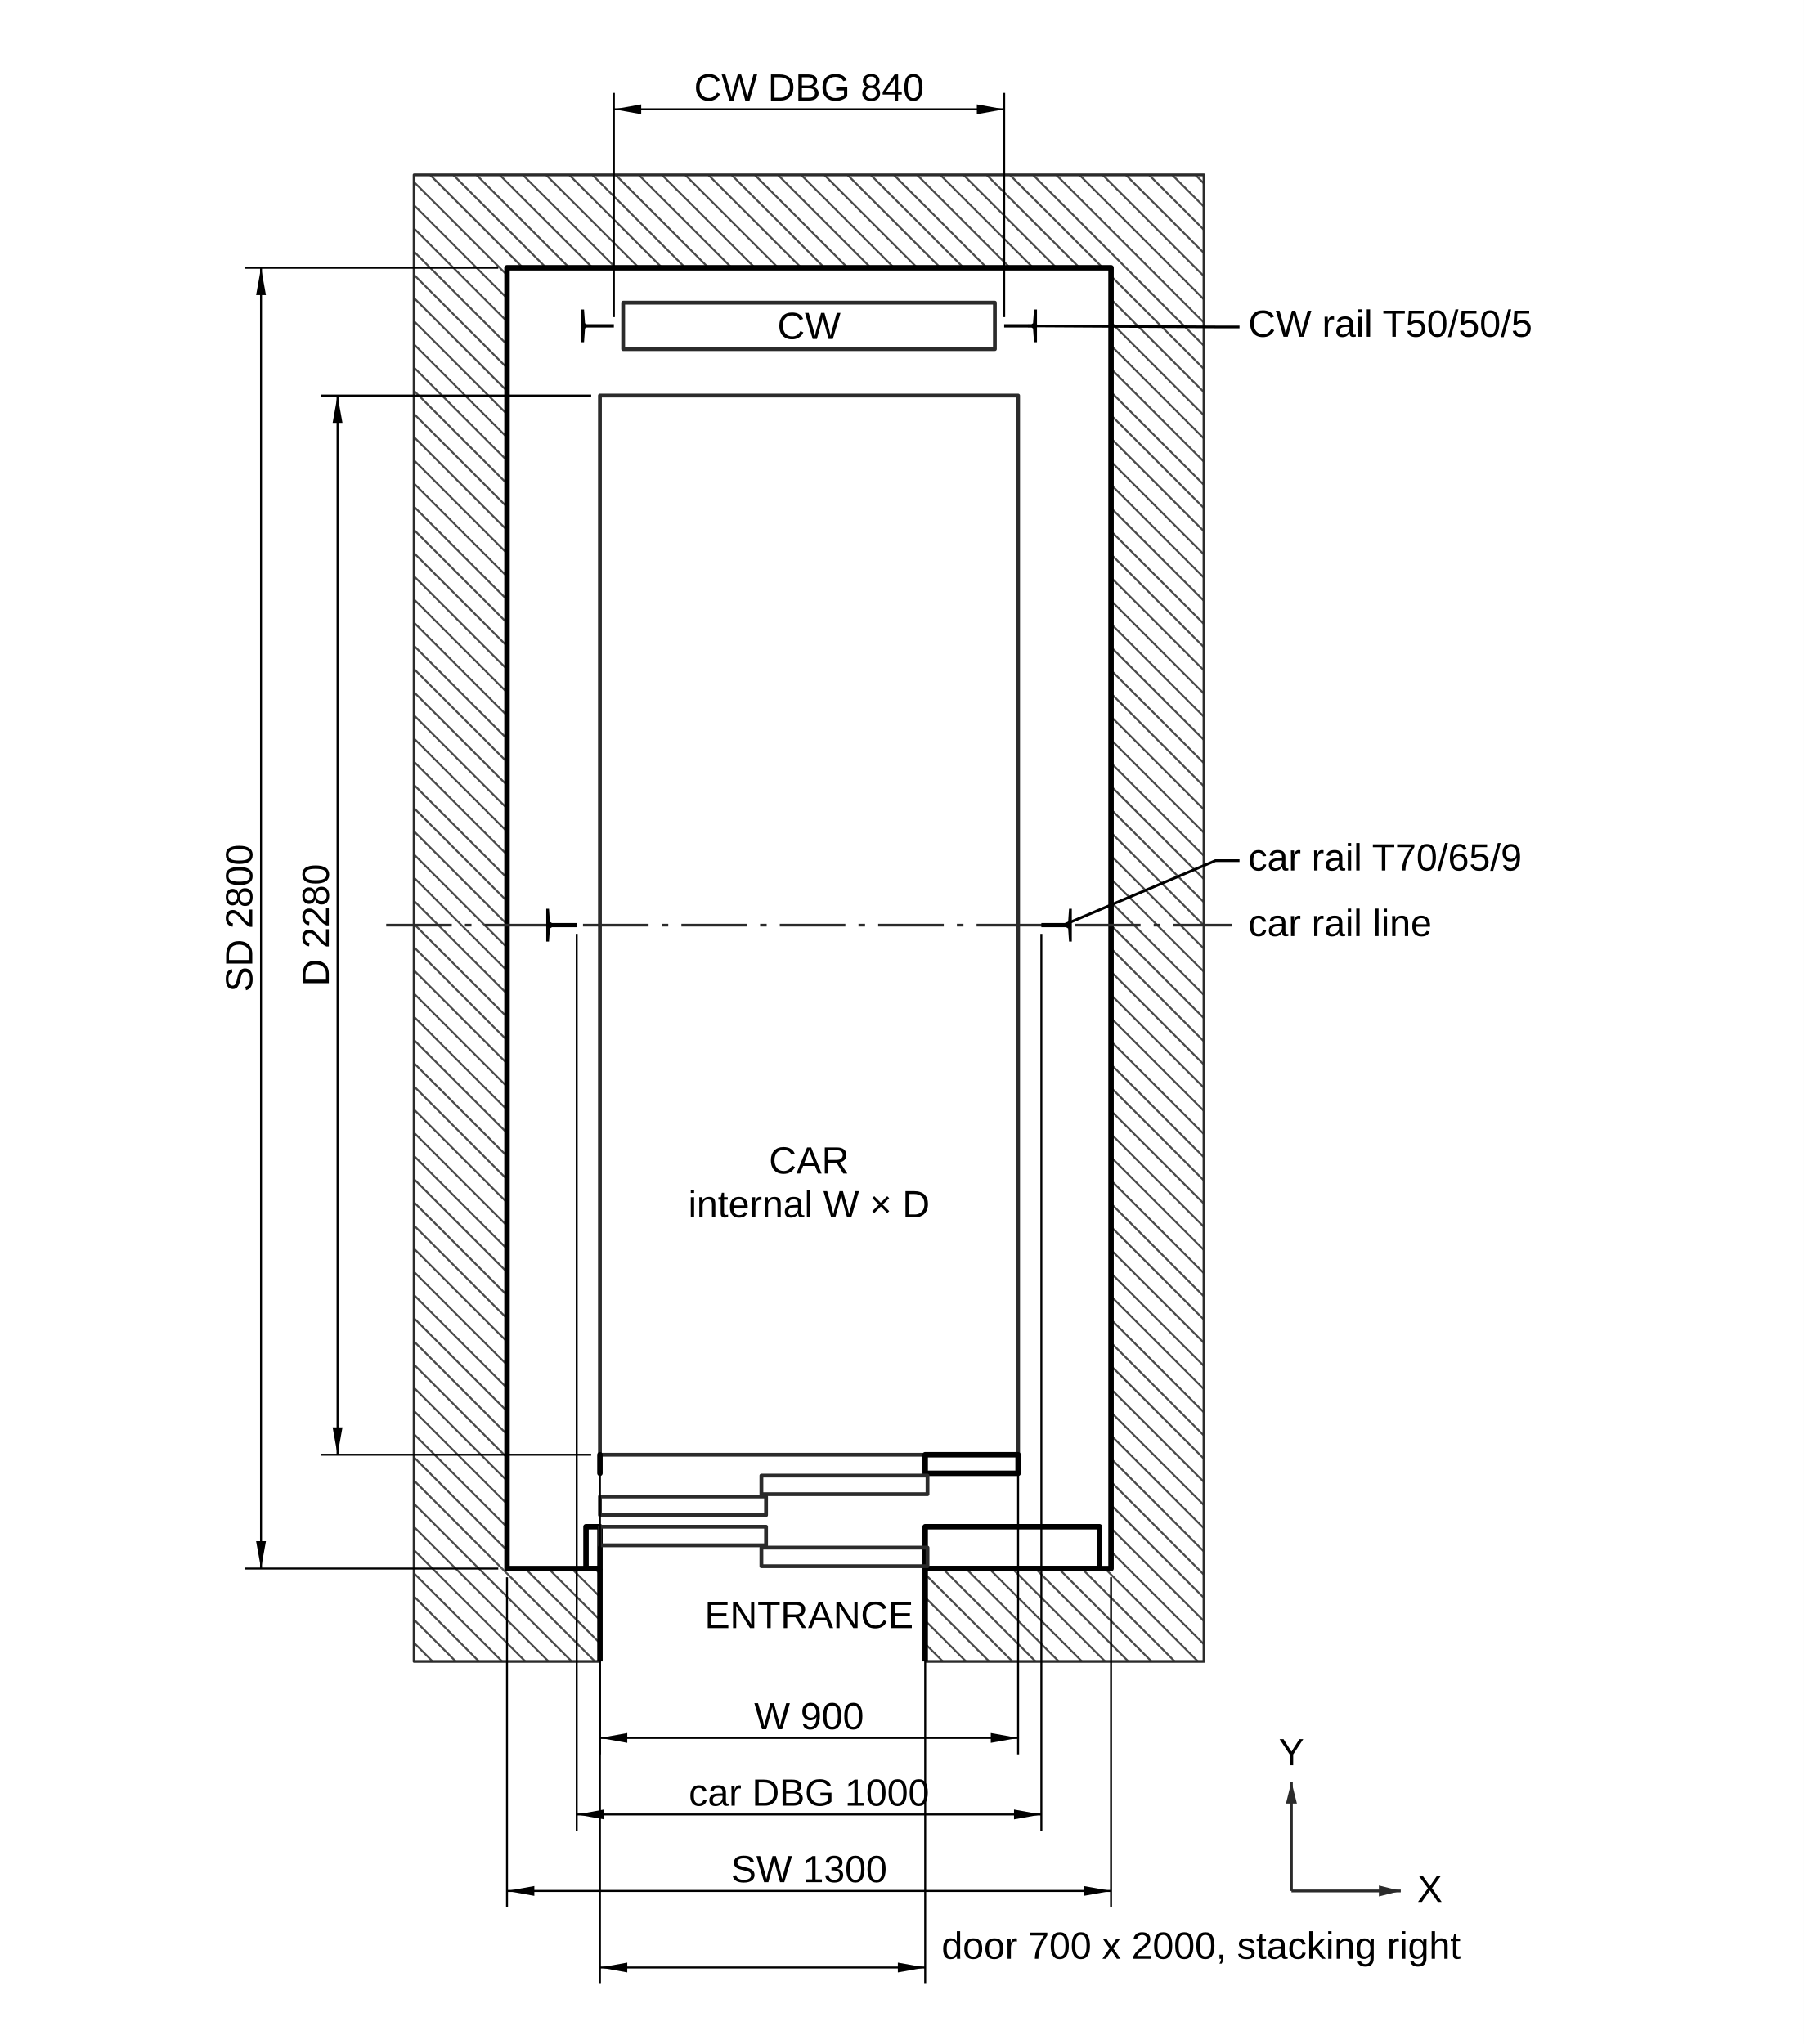
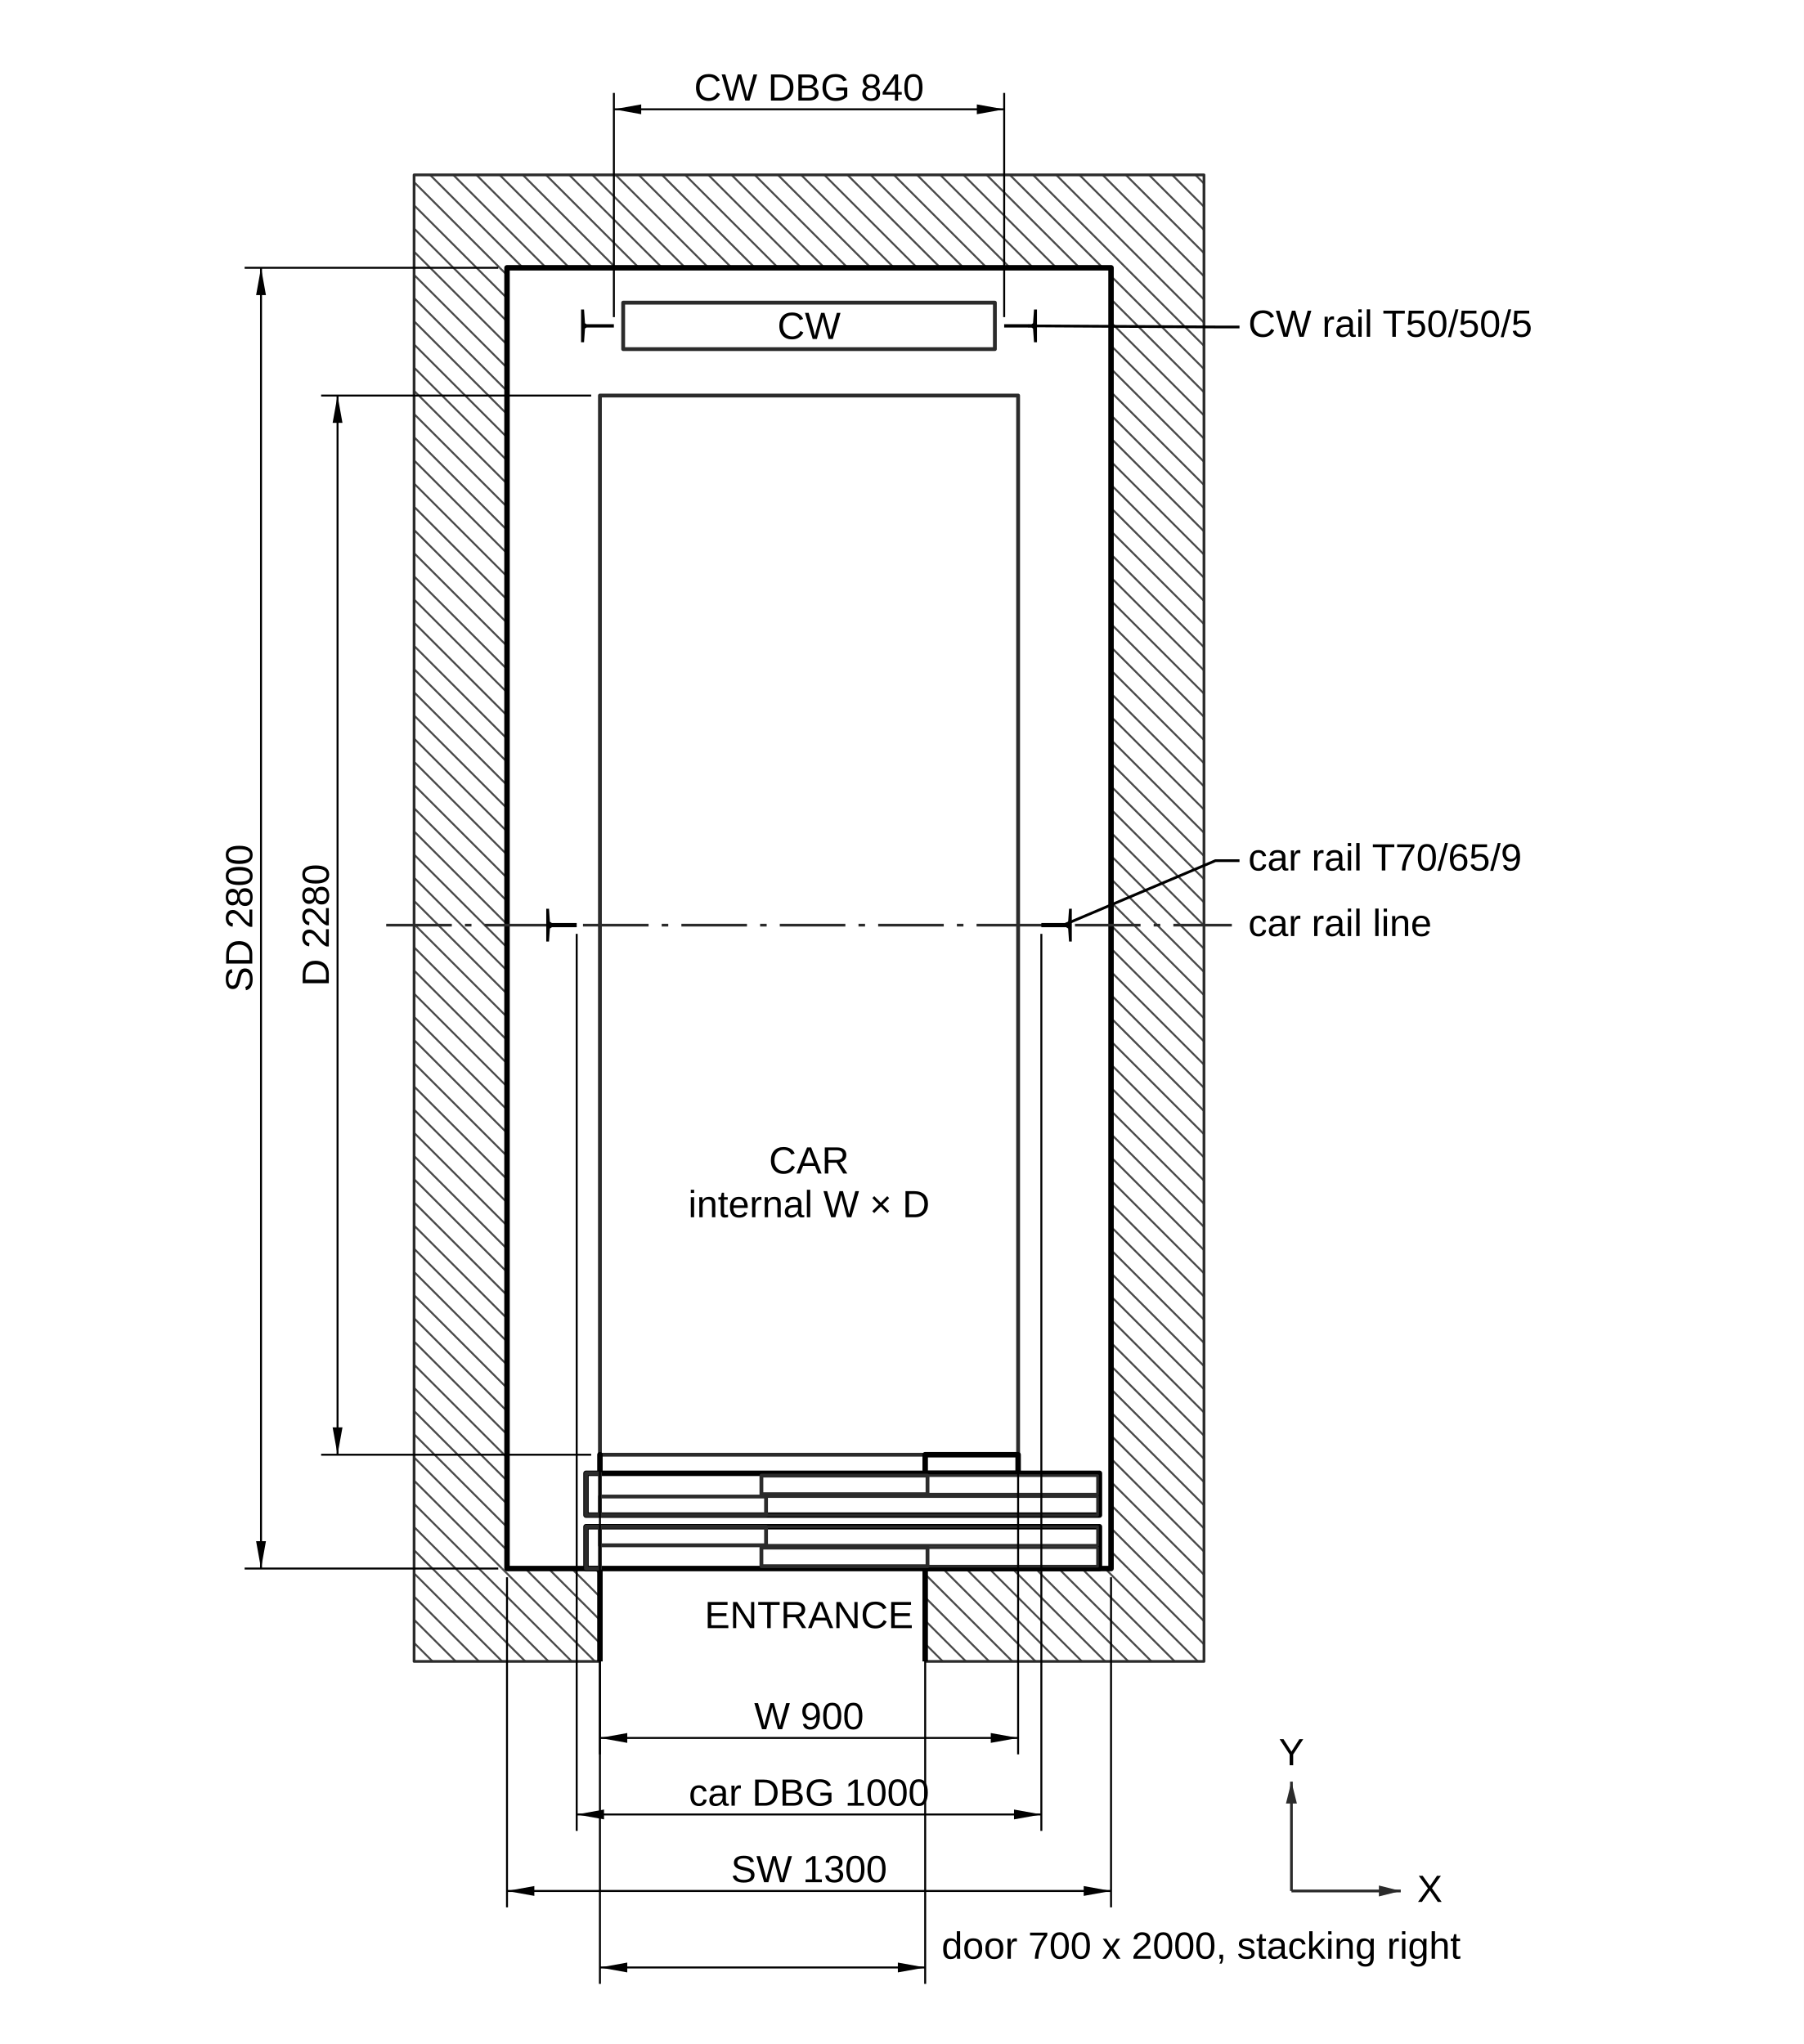
<svg xmlns="http://www.w3.org/2000/svg" version="1.1" width="165mm" height="187mm" viewBox="0 0 1650 1870" data-figure="F1" data-view="0.043,-200,3000,37.875,16">
  <rect x="0" y="0" width="1650" height="1870" fill="#FFFFFF" />
  <polyline points="1093.38,160 1101.25,167.87" fill="none" stroke="#4A4A4A" stroke-width="1.8" stroke-linejoin="round" stroke-linecap="butt" />
  <polyline points="1072.17,160 1101.25,189.08" fill="none" stroke="#4A4A4A" stroke-width="1.8" stroke-linejoin="round" stroke-linecap="butt" />
  <polyline points="1050.95,160 1101.25,210.3" fill="none" stroke="#4A4A4A" stroke-width="1.8" stroke-linejoin="round" stroke-linecap="butt" />
  <polyline points="1029.74,160 1101.25,231.51" fill="none" stroke="#4A4A4A" stroke-width="1.8" stroke-linejoin="round" stroke-linecap="butt" />
  <polyline points="1008.53,160 1093.53,245" fill="none" stroke="#4A4A4A" stroke-width="1.8" stroke-linejoin="round" stroke-linecap="butt" />
  <polyline points="987.31,160 1072.31,245" fill="none" stroke="#4A4A4A" stroke-width="1.8" stroke-linejoin="round" stroke-linecap="butt" />
  <polyline points="966.1,160 1051.1,245" fill="none" stroke="#4A4A4A" stroke-width="1.8" stroke-linejoin="round" stroke-linecap="butt" />
  <polyline points="944.89,160 1029.89,245" fill="none" stroke="#4A4A4A" stroke-width="1.8" stroke-linejoin="round" stroke-linecap="butt" />
  <polyline points="923.68,160 1008.68,245" fill="none" stroke="#4A4A4A" stroke-width="1.8" stroke-linejoin="round" stroke-linecap="butt" />
  <polyline points="902.46,160 987.46,245" fill="none" stroke="#4A4A4A" stroke-width="1.8" stroke-linejoin="round" stroke-linecap="butt" />
  <polyline points="881.25,160 966.25,245" fill="none" stroke="#4A4A4A" stroke-width="1.8" stroke-linejoin="round" stroke-linecap="butt" />
  <polyline points="860.04,160 945.04,245" fill="none" stroke="#4A4A4A" stroke-width="1.8" stroke-linejoin="round" stroke-linecap="butt" />
  <polyline points="838.82,160 923.82,245" fill="none" stroke="#4A4A4A" stroke-width="1.8" stroke-linejoin="round" stroke-linecap="butt" />
  <polyline points="817.61,160 902.61,245" fill="none" stroke="#4A4A4A" stroke-width="1.8" stroke-linejoin="round" stroke-linecap="butt" />
  <polyline points="796.4,160 881.4,245" fill="none" stroke="#4A4A4A" stroke-width="1.8" stroke-linejoin="round" stroke-linecap="butt" />
  <polyline points="775.18,160 860.18,245" fill="none" stroke="#4A4A4A" stroke-width="1.8" stroke-linejoin="round" stroke-linecap="butt" />
  <polyline points="753.97,160 838.97,245" fill="none" stroke="#4A4A4A" stroke-width="1.8" stroke-linejoin="round" stroke-linecap="butt" />
  <polyline points="732.76,160 817.76,245" fill="none" stroke="#4A4A4A" stroke-width="1.8" stroke-linejoin="round" stroke-linecap="butt" />
  <polyline points="711.54,160 796.54,245" fill="none" stroke="#4A4A4A" stroke-width="1.8" stroke-linejoin="round" stroke-linecap="butt" />
  <polyline points="690.33,160 775.33,245" fill="none" stroke="#4A4A4A" stroke-width="1.8" stroke-linejoin="round" stroke-linecap="butt" />
  <polyline points="669.12,160 754.12,245" fill="none" stroke="#4A4A4A" stroke-width="1.8" stroke-linejoin="round" stroke-linecap="butt" />
  <polyline points="647.9,160 732.9,245" fill="none" stroke="#4A4A4A" stroke-width="1.8" stroke-linejoin="round" stroke-linecap="butt" />
  <polyline points="626.69,160 711.69,245" fill="none" stroke="#4A4A4A" stroke-width="1.8" stroke-linejoin="round" stroke-linecap="butt" />
  <polyline points="605.48,160 690.48,245" fill="none" stroke="#4A4A4A" stroke-width="1.8" stroke-linejoin="round" stroke-linecap="butt" />
  <polyline points="584.26,160 669.26,245" fill="none" stroke="#4A4A4A" stroke-width="1.8" stroke-linejoin="round" stroke-linecap="butt" />
  <polyline points="563.05,160 648.05,245" fill="none" stroke="#4A4A4A" stroke-width="1.8" stroke-linejoin="round" stroke-linecap="butt" />
  <polyline points="541.84,160 626.84,245" fill="none" stroke="#4A4A4A" stroke-width="1.8" stroke-linejoin="round" stroke-linecap="butt" />
  <polyline points="520.62,160 605.62,245" fill="none" stroke="#4A4A4A" stroke-width="1.8" stroke-linejoin="round" stroke-linecap="butt" />
  <polyline points="499.41,160 584.41,245" fill="none" stroke="#4A4A4A" stroke-width="1.8" stroke-linejoin="round" stroke-linecap="butt" />
  <polyline points="478.2,160 563.2,245" fill="none" stroke="#4A4A4A" stroke-width="1.8" stroke-linejoin="round" stroke-linecap="butt" />
  <polyline points="456.98,160 541.98,245" fill="none" stroke="#4A4A4A" stroke-width="1.8" stroke-linejoin="round" stroke-linecap="butt" />
  <polyline points="435.77,160 520.77,245" fill="none" stroke="#4A4A4A" stroke-width="1.8" stroke-linejoin="round" stroke-linecap="butt" />
  <polyline points="414.56,160 499.56,245" fill="none" stroke="#4A4A4A" stroke-width="1.8" stroke-linejoin="round" stroke-linecap="butt" />
  <polyline points="393.35,160 478.35,245" fill="none" stroke="#4A4A4A" stroke-width="1.8" stroke-linejoin="round" stroke-linecap="butt" />
  <polyline points="378.75,166.62 457.13,245" fill="none" stroke="#4A4A4A" stroke-width="1.8" stroke-linejoin="round" stroke-linecap="butt" />
  <polyline points="378.75,187.83 435.92,245" fill="none" stroke="#4A4A4A" stroke-width="1.8" stroke-linejoin="round" stroke-linecap="butt" />
  <polyline points="378.75,209.04 414.71,245" fill="none" stroke="#4A4A4A" stroke-width="1.8" stroke-linejoin="round" stroke-linecap="butt" />
  <polyline points="378.75,230.26 393.49,245" fill="none" stroke="#4A4A4A" stroke-width="1.8" stroke-linejoin="round" stroke-linecap="butt" />
  <polyline points="457.13,245 463.75,251.62" fill="none" stroke="#4A4A4A" stroke-width="1.8" stroke-linejoin="round" stroke-linecap="butt" />
  <polyline points="435.92,245 463.75,272.83" fill="none" stroke="#4A4A4A" stroke-width="1.8" stroke-linejoin="round" stroke-linecap="butt" />
  <polyline points="414.71,245 463.75,294.04" fill="none" stroke="#4A4A4A" stroke-width="1.8" stroke-linejoin="round" stroke-linecap="butt" />
  <polyline points="393.49,245 463.75,315.26" fill="none" stroke="#4A4A4A" stroke-width="1.8" stroke-linejoin="round" stroke-linecap="butt" />
  <polyline points="378.75,251.47 463.75,336.47" fill="none" stroke="#4A4A4A" stroke-width="1.8" stroke-linejoin="round" stroke-linecap="butt" />
  <polyline points="378.75,272.68 463.75,357.68" fill="none" stroke="#4A4A4A" stroke-width="1.8" stroke-linejoin="round" stroke-linecap="butt" />
  <polyline points="378.75,293.9 463.75,378.9" fill="none" stroke="#4A4A4A" stroke-width="1.8" stroke-linejoin="round" stroke-linecap="butt" />
  <polyline points="378.75,315.11 463.75,400.11" fill="none" stroke="#4A4A4A" stroke-width="1.8" stroke-linejoin="round" stroke-linecap="butt" />
  <polyline points="378.75,336.32 463.75,421.32" fill="none" stroke="#4A4A4A" stroke-width="1.8" stroke-linejoin="round" stroke-linecap="butt" />
  <polyline points="378.75,357.54 463.75,442.54" fill="none" stroke="#4A4A4A" stroke-width="1.8" stroke-linejoin="round" stroke-linecap="butt" />
  <polyline points="378.75,378.75 463.75,463.75" fill="none" stroke="#4A4A4A" stroke-width="1.8" stroke-linejoin="round" stroke-linecap="butt" />
  <polyline points="378.75,399.96 463.75,484.96" fill="none" stroke="#4A4A4A" stroke-width="1.8" stroke-linejoin="round" stroke-linecap="butt" />
  <polyline points="378.75,421.18 463.75,506.18" fill="none" stroke="#4A4A4A" stroke-width="1.8" stroke-linejoin="round" stroke-linecap="butt" />
  <polyline points="378.75,442.39 463.75,527.39" fill="none" stroke="#4A4A4A" stroke-width="1.8" stroke-linejoin="round" stroke-linecap="butt" />
  <polyline points="378.75,463.6 463.75,548.6" fill="none" stroke="#4A4A4A" stroke-width="1.8" stroke-linejoin="round" stroke-linecap="butt" />
  <polyline points="378.75,484.82 463.75,569.82" fill="none" stroke="#4A4A4A" stroke-width="1.8" stroke-linejoin="round" stroke-linecap="butt" />
  <polyline points="378.75,506.03 463.75,591.03" fill="none" stroke="#4A4A4A" stroke-width="1.8" stroke-linejoin="round" stroke-linecap="butt" />
  <polyline points="378.75,527.24 463.75,612.24" fill="none" stroke="#4A4A4A" stroke-width="1.8" stroke-linejoin="round" stroke-linecap="butt" />
  <polyline points="378.75,548.46 463.75,633.46" fill="none" stroke="#4A4A4A" stroke-width="1.8" stroke-linejoin="round" stroke-linecap="butt" />
  <polyline points="378.75,569.67 463.75,654.67" fill="none" stroke="#4A4A4A" stroke-width="1.8" stroke-linejoin="round" stroke-linecap="butt" />
  <polyline points="378.75,590.88 463.75,675.88" fill="none" stroke="#4A4A4A" stroke-width="1.8" stroke-linejoin="round" stroke-linecap="butt" />
  <polyline points="378.75,612.1 463.75,697.1" fill="none" stroke="#4A4A4A" stroke-width="1.8" stroke-linejoin="round" stroke-linecap="butt" />
  <polyline points="378.75,633.31 463.75,718.31" fill="none" stroke="#4A4A4A" stroke-width="1.8" stroke-linejoin="round" stroke-linecap="butt" />
  <polyline points="378.75,654.52 463.75,739.52" fill="none" stroke="#4A4A4A" stroke-width="1.8" stroke-linejoin="round" stroke-linecap="butt" />
  <polyline points="378.75,675.73 463.75,760.73" fill="none" stroke="#4A4A4A" stroke-width="1.8" stroke-linejoin="round" stroke-linecap="butt" />
  <polyline points="378.75,696.95 463.75,781.95" fill="none" stroke="#4A4A4A" stroke-width="1.8" stroke-linejoin="round" stroke-linecap="butt" />
  <polyline points="378.75,718.16 463.75,803.16" fill="none" stroke="#4A4A4A" stroke-width="1.8" stroke-linejoin="round" stroke-linecap="butt" />
  <polyline points="378.75,739.37 463.75,824.37" fill="none" stroke="#4A4A4A" stroke-width="1.8" stroke-linejoin="round" stroke-linecap="butt" />
  <polyline points="378.75,760.59 463.75,845.59" fill="none" stroke="#4A4A4A" stroke-width="1.8" stroke-linejoin="round" stroke-linecap="butt" />
  <polyline points="378.75,781.8 463.75,866.8" fill="none" stroke="#4A4A4A" stroke-width="1.8" stroke-linejoin="round" stroke-linecap="butt" />
  <polyline points="378.75,803.01 463.75,888.01" fill="none" stroke="#4A4A4A" stroke-width="1.8" stroke-linejoin="round" stroke-linecap="butt" />
  <polyline points="378.75,824.23 463.75,909.23" fill="none" stroke="#4A4A4A" stroke-width="1.8" stroke-linejoin="round" stroke-linecap="butt" />
  <polyline points="378.75,845.44 463.75,930.44" fill="none" stroke="#4A4A4A" stroke-width="1.8" stroke-linejoin="round" stroke-linecap="butt" />
  <polyline points="378.75,866.65 463.75,951.65" fill="none" stroke="#4A4A4A" stroke-width="1.8" stroke-linejoin="round" stroke-linecap="butt" />
  <polyline points="378.75,887.87 463.75,972.87" fill="none" stroke="#4A4A4A" stroke-width="1.8" stroke-linejoin="round" stroke-linecap="butt" />
  <polyline points="378.75,909.08 463.75,994.08" fill="none" stroke="#4A4A4A" stroke-width="1.8" stroke-linejoin="round" stroke-linecap="butt" />
  <polyline points="378.75,930.29 463.75,1015.29" fill="none" stroke="#4A4A4A" stroke-width="1.8" stroke-linejoin="round" stroke-linecap="butt" />
  <polyline points="378.75,951.51 463.75,1036.51" fill="none" stroke="#4A4A4A" stroke-width="1.8" stroke-linejoin="round" stroke-linecap="butt" />
  <polyline points="378.75,972.72 463.75,1057.72" fill="none" stroke="#4A4A4A" stroke-width="1.8" stroke-linejoin="round" stroke-linecap="butt" />
  <polyline points="378.75,993.93 463.75,1078.93" fill="none" stroke="#4A4A4A" stroke-width="1.8" stroke-linejoin="round" stroke-linecap="butt" />
  <polyline points="378.75,1015.15 463.75,1100.15" fill="none" stroke="#4A4A4A" stroke-width="1.8" stroke-linejoin="round" stroke-linecap="butt" />
  <polyline points="378.75,1036.36 463.75,1121.36" fill="none" stroke="#4A4A4A" stroke-width="1.8" stroke-linejoin="round" stroke-linecap="butt" />
  <polyline points="378.75,1057.57 463.75,1142.57" fill="none" stroke="#4A4A4A" stroke-width="1.8" stroke-linejoin="round" stroke-linecap="butt" />
  <polyline points="378.75,1078.79 463.75,1163.79" fill="none" stroke="#4A4A4A" stroke-width="1.8" stroke-linejoin="round" stroke-linecap="butt" />
  <polyline points="378.75,1100 463.75,1185" fill="none" stroke="#4A4A4A" stroke-width="1.8" stroke-linejoin="round" stroke-linecap="butt" />
  <polyline points="378.75,1121.21 463.75,1206.21" fill="none" stroke="#4A4A4A" stroke-width="1.8" stroke-linejoin="round" stroke-linecap="butt" />
  <polyline points="378.75,1142.43 463.75,1227.43" fill="none" stroke="#4A4A4A" stroke-width="1.8" stroke-linejoin="round" stroke-linecap="butt" />
  <polyline points="378.75,1163.64 463.75,1248.64" fill="none" stroke="#4A4A4A" stroke-width="1.8" stroke-linejoin="round" stroke-linecap="butt" />
  <polyline points="378.75,1184.85 463.75,1269.85" fill="none" stroke="#4A4A4A" stroke-width="1.8" stroke-linejoin="round" stroke-linecap="butt" />
  <polyline points="378.75,1206.06 463.75,1291.06" fill="none" stroke="#4A4A4A" stroke-width="1.8" stroke-linejoin="round" stroke-linecap="butt" />
  <polyline points="378.75,1227.28 463.75,1312.28" fill="none" stroke="#4A4A4A" stroke-width="1.8" stroke-linejoin="round" stroke-linecap="butt" />
  <polyline points="378.75,1248.49 463.75,1333.49" fill="none" stroke="#4A4A4A" stroke-width="1.8" stroke-linejoin="round" stroke-linecap="butt" />
  <polyline points="378.75,1269.7 463.75,1354.7" fill="none" stroke="#4A4A4A" stroke-width="1.8" stroke-linejoin="round" stroke-linecap="butt" />
  <polyline points="378.75,1290.92 463.75,1375.92" fill="none" stroke="#4A4A4A" stroke-width="1.8" stroke-linejoin="round" stroke-linecap="butt" />
  <polyline points="378.75,1312.13 463.75,1397.13" fill="none" stroke="#4A4A4A" stroke-width="1.8" stroke-linejoin="round" stroke-linecap="butt" />
  <polyline points="378.75,1333.34 463.75,1418.34" fill="none" stroke="#4A4A4A" stroke-width="1.8" stroke-linejoin="round" stroke-linecap="butt" />
  <polyline points="378.75,1354.56 459.19,1435" fill="none" stroke="#4A4A4A" stroke-width="1.8" stroke-linejoin="round" stroke-linecap="butt" />
  <polyline points="378.75,1375.77 437.98,1435" fill="none" stroke="#4A4A4A" stroke-width="1.8" stroke-linejoin="round" stroke-linecap="butt" />
  <polyline points="378.75,1396.98 416.77,1435" fill="none" stroke="#4A4A4A" stroke-width="1.8" stroke-linejoin="round" stroke-linecap="butt" />
  <polyline points="378.75,1418.2 395.55,1435" fill="none" stroke="#4A4A4A" stroke-width="1.8" stroke-linejoin="round" stroke-linecap="butt" />
  <polyline points="1093.53,245 1101.25,252.72" fill="none" stroke="#4A4A4A" stroke-width="1.8" stroke-linejoin="round" stroke-linecap="butt" />
  <polyline points="1072.31,245 1101.25,273.94" fill="none" stroke="#4A4A4A" stroke-width="1.8" stroke-linejoin="round" stroke-linecap="butt" />
  <polyline points="1051.1,245 1101.25,295.15" fill="none" stroke="#4A4A4A" stroke-width="1.8" stroke-linejoin="round" stroke-linecap="butt" />
  <polyline points="1029.89,245 1101.25,316.36" fill="none" stroke="#4A4A4A" stroke-width="1.8" stroke-linejoin="round" stroke-linecap="butt" />
  <polyline points="1016.25,252.57 1101.25,337.57" fill="none" stroke="#4A4A4A" stroke-width="1.8" stroke-linejoin="round" stroke-linecap="butt" />
  <polyline points="1016.25,273.79 1101.25,358.79" fill="none" stroke="#4A4A4A" stroke-width="1.8" stroke-linejoin="round" stroke-linecap="butt" />
  <polyline points="1016.25,295 1101.25,380" fill="none" stroke="#4A4A4A" stroke-width="1.8" stroke-linejoin="round" stroke-linecap="butt" />
  <polyline points="1016.25,316.21 1101.25,401.21" fill="none" stroke="#4A4A4A" stroke-width="1.8" stroke-linejoin="round" stroke-linecap="butt" />
  <polyline points="1016.25,337.43 1101.25,422.43" fill="none" stroke="#4A4A4A" stroke-width="1.8" stroke-linejoin="round" stroke-linecap="butt" />
  <polyline points="1016.25,358.64 1101.25,443.64" fill="none" stroke="#4A4A4A" stroke-width="1.8" stroke-linejoin="round" stroke-linecap="butt" />
  <polyline points="1016.25,379.85 1101.25,464.85" fill="none" stroke="#4A4A4A" stroke-width="1.8" stroke-linejoin="round" stroke-linecap="butt" />
  <polyline points="1016.25,401.07 1101.25,486.07" fill="none" stroke="#4A4A4A" stroke-width="1.8" stroke-linejoin="round" stroke-linecap="butt" />
  <polyline points="1016.25,422.28 1101.25,507.28" fill="none" stroke="#4A4A4A" stroke-width="1.8" stroke-linejoin="round" stroke-linecap="butt" />
  <polyline points="1016.25,443.49 1101.25,528.49" fill="none" stroke="#4A4A4A" stroke-width="1.8" stroke-linejoin="round" stroke-linecap="butt" />
  <polyline points="1016.25,464.71 1101.25,549.71" fill="none" stroke="#4A4A4A" stroke-width="1.8" stroke-linejoin="round" stroke-linecap="butt" />
  <polyline points="1016.25,485.92 1101.25,570.92" fill="none" stroke="#4A4A4A" stroke-width="1.8" stroke-linejoin="round" stroke-linecap="butt" />
  <polyline points="1016.25,507.13 1101.25,592.13" fill="none" stroke="#4A4A4A" stroke-width="1.8" stroke-linejoin="round" stroke-linecap="butt" />
  <polyline points="1016.25,528.35 1101.25,613.35" fill="none" stroke="#4A4A4A" stroke-width="1.8" stroke-linejoin="round" stroke-linecap="butt" />
  <polyline points="1016.25,549.56 1101.25,634.56" fill="none" stroke="#4A4A4A" stroke-width="1.8" stroke-linejoin="round" stroke-linecap="butt" />
  <polyline points="1016.25,570.77 1101.25,655.77" fill="none" stroke="#4A4A4A" stroke-width="1.8" stroke-linejoin="round" stroke-linecap="butt" />
  <polyline points="1016.25,591.99 1101.25,676.99" fill="none" stroke="#4A4A4A" stroke-width="1.8" stroke-linejoin="round" stroke-linecap="butt" />
  <polyline points="1016.25,613.2 1101.25,698.2" fill="none" stroke="#4A4A4A" stroke-width="1.8" stroke-linejoin="round" stroke-linecap="butt" />
  <polyline points="1016.25,634.41 1101.25,719.41" fill="none" stroke="#4A4A4A" stroke-width="1.8" stroke-linejoin="round" stroke-linecap="butt" />
  <polyline points="1016.25,655.63 1101.25,740.63" fill="none" stroke="#4A4A4A" stroke-width="1.8" stroke-linejoin="round" stroke-linecap="butt" />
  <polyline points="1016.25,676.84 1101.25,761.84" fill="none" stroke="#4A4A4A" stroke-width="1.8" stroke-linejoin="round" stroke-linecap="butt" />
  <polyline points="1016.25,698.05 1101.25,783.05" fill="none" stroke="#4A4A4A" stroke-width="1.8" stroke-linejoin="round" stroke-linecap="butt" />
  <polyline points="1016.25,719.27 1101.25,804.27" fill="none" stroke="#4A4A4A" stroke-width="1.8" stroke-linejoin="round" stroke-linecap="butt" />
  <polyline points="1016.25,740.48 1101.25,825.48" fill="none" stroke="#4A4A4A" stroke-width="1.8" stroke-linejoin="round" stroke-linecap="butt" />
  <polyline points="1016.25,761.69 1101.25,846.69" fill="none" stroke="#4A4A4A" stroke-width="1.8" stroke-linejoin="round" stroke-linecap="butt" />
  <polyline points="1016.25,782.9 1101.25,867.9" fill="none" stroke="#4A4A4A" stroke-width="1.8" stroke-linejoin="round" stroke-linecap="butt" />
  <polyline points="1016.25,804.12 1101.25,889.12" fill="none" stroke="#4A4A4A" stroke-width="1.8" stroke-linejoin="round" stroke-linecap="butt" />
  <polyline points="1016.25,825.33 1101.25,910.33" fill="none" stroke="#4A4A4A" stroke-width="1.8" stroke-linejoin="round" stroke-linecap="butt" />
  <polyline points="1016.25,846.54 1101.25,931.54" fill="none" stroke="#4A4A4A" stroke-width="1.8" stroke-linejoin="round" stroke-linecap="butt" />
  <polyline points="1016.25,867.76 1101.25,952.76" fill="none" stroke="#4A4A4A" stroke-width="1.8" stroke-linejoin="round" stroke-linecap="butt" />
  <polyline points="1016.25,888.97 1101.25,973.97" fill="none" stroke="#4A4A4A" stroke-width="1.8" stroke-linejoin="round" stroke-linecap="butt" />
  <polyline points="1016.25,910.18 1101.25,995.18" fill="none" stroke="#4A4A4A" stroke-width="1.8" stroke-linejoin="round" stroke-linecap="butt" />
  <polyline points="1016.25,931.4 1101.25,1016.4" fill="none" stroke="#4A4A4A" stroke-width="1.8" stroke-linejoin="round" stroke-linecap="butt" />
  <polyline points="1016.25,952.61 1101.25,1037.61" fill="none" stroke="#4A4A4A" stroke-width="1.8" stroke-linejoin="round" stroke-linecap="butt" />
  <polyline points="1016.25,973.82 1101.25,1058.82" fill="none" stroke="#4A4A4A" stroke-width="1.8" stroke-linejoin="round" stroke-linecap="butt" />
  <polyline points="1016.25,995.04 1101.25,1080.04" fill="none" stroke="#4A4A4A" stroke-width="1.8" stroke-linejoin="round" stroke-linecap="butt" />
  <polyline points="1016.25,1016.25 1101.25,1101.25" fill="none" stroke="#4A4A4A" stroke-width="1.8" stroke-linejoin="round" stroke-linecap="butt" />
  <polyline points="1016.25,1037.46 1101.25,1122.46" fill="none" stroke="#4A4A4A" stroke-width="1.8" stroke-linejoin="round" stroke-linecap="butt" />
  <polyline points="1016.25,1058.68 1101.25,1143.68" fill="none" stroke="#4A4A4A" stroke-width="1.8" stroke-linejoin="round" stroke-linecap="butt" />
  <polyline points="1016.25,1079.89 1101.25,1164.89" fill="none" stroke="#4A4A4A" stroke-width="1.8" stroke-linejoin="round" stroke-linecap="butt" />
  <polyline points="1016.25,1101.1 1101.25,1186.1" fill="none" stroke="#4A4A4A" stroke-width="1.8" stroke-linejoin="round" stroke-linecap="butt" />
  <polyline points="1016.25,1122.32 1101.25,1207.32" fill="none" stroke="#4A4A4A" stroke-width="1.8" stroke-linejoin="round" stroke-linecap="butt" />
  <polyline points="1016.25,1143.53 1101.25,1228.53" fill="none" stroke="#4A4A4A" stroke-width="1.8" stroke-linejoin="round" stroke-linecap="butt" />
  <polyline points="1016.25,1164.74 1101.25,1249.74" fill="none" stroke="#4A4A4A" stroke-width="1.8" stroke-linejoin="round" stroke-linecap="butt" />
  <polyline points="1016.25,1185.96 1101.25,1270.96" fill="none" stroke="#4A4A4A" stroke-width="1.8" stroke-linejoin="round" stroke-linecap="butt" />
  <polyline points="1016.25,1207.17 1101.25,1292.17" fill="none" stroke="#4A4A4A" stroke-width="1.8" stroke-linejoin="round" stroke-linecap="butt" />
  <polyline points="1016.25,1228.38 1101.25,1313.38" fill="none" stroke="#4A4A4A" stroke-width="1.8" stroke-linejoin="round" stroke-linecap="butt" />
  <polyline points="1016.25,1249.6 1101.25,1334.6" fill="none" stroke="#4A4A4A" stroke-width="1.8" stroke-linejoin="round" stroke-linecap="butt" />
  <polyline points="1016.25,1270.81 1101.25,1355.81" fill="none" stroke="#4A4A4A" stroke-width="1.8" stroke-linejoin="round" stroke-linecap="butt" />
  <polyline points="1016.25,1292.02 1101.25,1377.02" fill="none" stroke="#4A4A4A" stroke-width="1.8" stroke-linejoin="round" stroke-linecap="butt" />
  <polyline points="1016.25,1313.23 1101.25,1398.23" fill="none" stroke="#4A4A4A" stroke-width="1.8" stroke-linejoin="round" stroke-linecap="butt" />
  <polyline points="1016.25,1334.45 1101.25,1419.45" fill="none" stroke="#4A4A4A" stroke-width="1.8" stroke-linejoin="round" stroke-linecap="butt" />
  <polyline points="1016.25,1355.66 1095.59,1435" fill="none" stroke="#4A4A4A" stroke-width="1.8" stroke-linejoin="round" stroke-linecap="butt" />
  <polyline points="1016.25,1376.87 1074.38,1435" fill="none" stroke="#4A4A4A" stroke-width="1.8" stroke-linejoin="round" stroke-linecap="butt" />
  <polyline points="1016.25,1398.09 1053.16,1435" fill="none" stroke="#4A4A4A" stroke-width="1.8" stroke-linejoin="round" stroke-linecap="butt" />
  <polyline points="1016.25,1419.3 1031.95,1435" fill="none" stroke="#4A4A4A" stroke-width="1.8" stroke-linejoin="round" stroke-linecap="butt" />
  <polyline points="544.05,1435 548.75,1439.7" fill="none" stroke="#4A4A4A" stroke-width="1.8" stroke-linejoin="round" stroke-linecap="butt" />
  <polyline points="522.83,1435 548.75,1460.92" fill="none" stroke="#4A4A4A" stroke-width="1.8" stroke-linejoin="round" stroke-linecap="butt" />
  <polyline points="501.62,1435 548.75,1482.13" fill="none" stroke="#4A4A4A" stroke-width="1.8" stroke-linejoin="round" stroke-linecap="butt" />
  <polyline points="480.41,1435 548.75,1503.34" fill="none" stroke="#4A4A4A" stroke-width="1.8" stroke-linejoin="round" stroke-linecap="butt" />
  <polyline points="459.19,1435 544.19,1520" fill="none" stroke="#4A4A4A" stroke-width="1.8" stroke-linejoin="round" stroke-linecap="butt" />
  <polyline points="437.98,1435 522.98,1520" fill="none" stroke="#4A4A4A" stroke-width="1.8" stroke-linejoin="round" stroke-linecap="butt" />
  <polyline points="416.77,1435 501.77,1520" fill="none" stroke="#4A4A4A" stroke-width="1.8" stroke-linejoin="round" stroke-linecap="butt" />
  <polyline points="395.55,1435 480.55,1520" fill="none" stroke="#4A4A4A" stroke-width="1.8" stroke-linejoin="round" stroke-linecap="butt" />
  <polyline points="378.75,1439.41 459.34,1520" fill="none" stroke="#4A4A4A" stroke-width="1.8" stroke-linejoin="round" stroke-linecap="butt" />
  <polyline points="378.75,1460.62 438.13,1520" fill="none" stroke="#4A4A4A" stroke-width="1.8" stroke-linejoin="round" stroke-linecap="butt" />
  <polyline points="378.75,1481.84 416.91,1520" fill="none" stroke="#4A4A4A" stroke-width="1.8" stroke-linejoin="round" stroke-linecap="butt" />
  <polyline points="378.75,1503.05 395.7,1520" fill="none" stroke="#4A4A4A" stroke-width="1.8" stroke-linejoin="round" stroke-linecap="butt" />
  <polyline points="1095.59,1435 1101.25,1440.66" fill="none" stroke="#4A4A4A" stroke-width="1.8" stroke-linejoin="round" stroke-linecap="butt" />
  <polyline points="1074.38,1435 1101.25,1461.87" fill="none" stroke="#4A4A4A" stroke-width="1.8" stroke-linejoin="round" stroke-linecap="butt" />
  <polyline points="1053.16,1435 1101.25,1483.09" fill="none" stroke="#4A4A4A" stroke-width="1.8" stroke-linejoin="round" stroke-linecap="butt" />
  <polyline points="1031.95,1435 1101.25,1504.3" fill="none" stroke="#4A4A4A" stroke-width="1.8" stroke-linejoin="round" stroke-linecap="butt" />
  <polyline points="1010.74,1435 1095.74,1520" fill="none" stroke="#4A4A4A" stroke-width="1.8" stroke-linejoin="round" stroke-linecap="butt" />
  <polyline points="989.52,1435 1074.52,1520" fill="none" stroke="#4A4A4A" stroke-width="1.8" stroke-linejoin="round" stroke-linecap="butt" />
  <polyline points="968.31,1435 1053.31,1520" fill="none" stroke="#4A4A4A" stroke-width="1.8" stroke-linejoin="round" stroke-linecap="butt" />
  <polyline points="947.1,1435 1032.1,1520" fill="none" stroke="#4A4A4A" stroke-width="1.8" stroke-linejoin="round" stroke-linecap="butt" />
  <polyline points="925.88,1435 1010.88,1520" fill="none" stroke="#4A4A4A" stroke-width="1.8" stroke-linejoin="round" stroke-linecap="butt" />
  <polyline points="904.67,1435 989.67,1520" fill="none" stroke="#4A4A4A" stroke-width="1.8" stroke-linejoin="round" stroke-linecap="butt" />
  <polyline points="883.46,1435 968.46,1520" fill="none" stroke="#4A4A4A" stroke-width="1.8" stroke-linejoin="round" stroke-linecap="butt" />
  <polyline points="862.24,1435 947.24,1520" fill="none" stroke="#4A4A4A" stroke-width="1.8" stroke-linejoin="round" stroke-linecap="butt" />
  <polyline points="846.25,1440.22 926.03,1520" fill="none" stroke="#4A4A4A" stroke-width="1.8" stroke-linejoin="round" stroke-linecap="butt" />
  <polyline points="846.25,1461.43 904.82,1520" fill="none" stroke="#4A4A4A" stroke-width="1.8" stroke-linejoin="round" stroke-linecap="butt" />
  <polyline points="846.25,1482.65 883.6,1520" fill="none" stroke="#4A4A4A" stroke-width="1.8" stroke-linejoin="round" stroke-linecap="butt" />
  <polyline points="846.25,1503.86 862.39,1520" fill="none" stroke="#4A4A4A" stroke-width="1.8" stroke-linejoin="round" stroke-linecap="butt" />
  <polyline points="548.75,1520 378.75,1520 378.75,160 1101.25,160 1101.25,1520 846.25,1520" fill="none" stroke="#2B2B2B" stroke-width="2.5" stroke-linejoin="round" stroke-linecap="butt" />
  <polyline data-tag="shaft" data-value="1300,2800" points="548.75,1435 463.75,1435 463.75,245 1016.25,245 1016.25,1435 846.25,1435" fill="none" stroke="#000000" stroke-width="5" stroke-linejoin="round" stroke-linecap="butt" />
  <polyline data-tag="door-jamb-left" data-value="200" points="548.75,1520 548.75,1435" fill="none" stroke="#000000" stroke-width="5" stroke-linejoin="round" stroke-linecap="butt" />
  <polyline data-tag="door-jamb-right" data-value="900" points="846.25,1520 846.25,1435" fill="none" stroke="#000000" stroke-width="5" stroke-linejoin="round" stroke-linecap="butt" />
  <text data-tag="entrance" data-value="700" x="740" y="1489.5" font-family="ISOCPEUR, 'Arial Narrow', Arial, sans-serif" font-size="34.72" text-anchor="middle" fill="#000000">ENTRANCE</text>
  <polygon data-tag="car" data-value="900,2280" points="548.75,1330.88 931.25,1330.88 931.25,361.88 548.75,361.88" fill="none" stroke="#2B2B2B" stroke-width="3.5" stroke-linejoin="round" stroke-linecap="butt" />
  <polygon data-tag="counterweight" points="570,319.38 910,319.38 910,276.88 570,276.88" fill="none" stroke="#2B2B2B" stroke-width="3.5" stroke-linejoin="round" stroke-linecap="butt" />
  <polyline data-tag="car-rail-line" data-value="1385" points="353.25,846.38 1126.75,846.38" fill="none" stroke="#2B2B2B" stroke-width="2.5" stroke-linejoin="round" stroke-linecap="butt" stroke-dasharray="60 12 6 12" />
  <polygon data-tag="car-rail-left" data-value="150" points="499.64,861.38 499.64,831.38 502.15,831.38 502.99,843.29 504.84,844.45 527.5,844.45 527.5,848.3 504.84,848.3 502.99,849.46 502.15,861.38" fill="#000000" stroke="none" />
  <polygon data-tag="car-rail-right" data-value="1150" points="980.36,861.38 980.36,831.38 977.85,831.38 977.01,843.29 975.16,844.45 952.5,844.45 952.5,848.3 975.16,848.3 977.01,849.46 977.85,861.38" fill="#000000" stroke="none" />
  <polygon data-tag="cw-rail-left" data-value="230" points="531.5,313.13 531.5,283.13 534.2,283.13 535.1,295.73 536.54,296.63 561.5,296.63 561.5,299.63 536.54,299.63 535.1,300.53 534.2,313.13" fill="#000000" stroke="none" />
  <polygon data-tag="cw-rail-right" data-value="1070" points="948.5,313.13 948.5,283.13 945.8,283.13 944.9,295.73 943.46,296.63 918.5,296.63 918.5,299.63 943.46,299.63 944.9,300.53 945.8,313.13" fill="#000000" stroke="none" />
  <polygon data-tag="door-car-return-left" points="548.75,1347.88 548.75,1347.88 548.75,1330.88 548.75,1330.88" fill="none" stroke="#000000" stroke-width="5" stroke-linejoin="round" stroke-linecap="butt" />
  <polygon data-tag="door-car-return-right" points="846.25,1347.88 931.25,1347.88 931.25,1330.88 846.25,1330.88" fill="none" stroke="#000000" stroke-width="5" stroke-linejoin="round" stroke-linecap="butt" />
-   <polygon data-tag="door-frame-jamb" points="536,1435 548.75,1435 548.75,1396.75 536,1396.75" fill="none" stroke="#000000" stroke-width="5" stroke-linejoin="round" stroke-linecap="butt" />
-   <polygon data-tag="door-frame-pocket" points="846.25,1435 1005.63,1435 1005.63,1396.75 846.25,1396.75" fill="none" stroke="#000000" stroke-width="5" stroke-linejoin="round" stroke-linecap="butt" />
+   <polygon data-tag="door-frame-landing" points="536,1435 1005.63,1435 1005.63,1396.75 536,1396.75" fill="none" stroke="#000000" stroke-width="5" stroke-linejoin="round" stroke-linecap="butt" />
+   <polygon data-tag="door-frame-car" points="536,1386.13 1005.63,1386.13 1005.63,1347.88 536,1347.88" fill="none" stroke="#000000" stroke-width="5" stroke-linejoin="round" stroke-linecap="butt" />
+   <polygon data-tag="door-jamb-post-landing" points="536,1435 548.75,1435 548.75,1396.75 536,1396.75" fill="none" stroke="#2B2B2B" stroke-width="3.5" stroke-linejoin="round" stroke-linecap="butt" />
+   <polygon data-tag="door-jamb-post-car" points="536,1386.13 548.75,1386.13 548.75,1347.88 536,1347.88" fill="none" stroke="#2B2B2B" stroke-width="3.5" stroke-linejoin="round" stroke-linecap="butt" />
  <polygon data-tag="door-landing-panel-1" points="548.75,1413.75 700.69,1413.75 700.69,1396.75 548.75,1396.75" fill="none" stroke="#2B2B2B" stroke-width="3.5" stroke-linejoin="round" stroke-linecap="butt" />
  <polygon data-tag="door-landing-panel-2" points="696.44,1432.88 848.38,1432.88 848.38,1415.88 696.44,1415.88" fill="none" stroke="#2B2B2B" stroke-width="3.5" stroke-linejoin="round" stroke-linecap="butt" />
  <polygon data-tag="door-car-panel-1" points="548.75,1386.13 700.69,1386.13 700.69,1369.13 548.75,1369.13" fill="none" stroke="#2B2B2B" stroke-width="3.5" stroke-linejoin="round" stroke-linecap="butt" />
  <polygon data-tag="door-car-panel-2" points="696.44,1367 848.38,1367 848.38,1350 696.44,1350" fill="none" stroke="#2B2B2B" stroke-width="3.5" stroke-linejoin="round" stroke-linecap="butt" />
+   <polygon data-tag="door-landing-band-1" points="700.69,1413.75 1003.93,1413.75 1003.93,1396.75 700.69,1396.75" fill="none" stroke="#2B2B2B" stroke-width="2.5" stroke-linejoin="round" stroke-linecap="butt" />
+   <polygon data-tag="door-landing-band-2" points="848.38,1432.88 1003.93,1432.88 1003.93,1415.88 848.38,1415.88" fill="none" stroke="#2B2B2B" stroke-width="2.5" stroke-linejoin="round" stroke-linecap="butt" />
+   <polygon data-tag="door-car-band-1" points="700.69,1386.13 1003.93,1386.13 1003.93,1369.13 700.69,1369.13" fill="none" stroke="#2B2B2B" stroke-width="2.5" stroke-linejoin="round" stroke-linecap="butt" />
+   <polygon data-tag="door-car-band-2" points="848.38,1367 1003.93,1367 1003.93,1350 848.38,1350" fill="none" stroke="#2B2B2B" stroke-width="2.5" stroke-linejoin="round" stroke-linecap="butt" />
  <text x="740" y="1073.63" font-family="ISOCPEUR, 'Arial Narrow', Arial, sans-serif" font-size="34.72" text-anchor="middle" fill="#000000">CAR</text>
  <text x="740" y="1113.63" font-family="ISOCPEUR, 'Arial Narrow', Arial, sans-serif" font-size="34.72" text-anchor="middle" fill="#000000">internal W × D</text>
  <text x="740" y="310.13" font-family="ISOCPEUR, 'Arial Narrow', Arial, sans-serif" font-size="34.72" text-anchor="middle" fill="#000000">CW</text>
  <text x="1141.75" y="856.38" font-family="ISOCPEUR, 'Arial Narrow', Arial, sans-serif" font-size="34.72" text-anchor="start" fill="#000000">car rail line</text>
  <polyline data-tag="car-rail-label-leader" points="972.58,846.38 1111.75,787.38 1133.75,787.38" fill="none" stroke="#000000" stroke-width="2.5" stroke-linejoin="round" stroke-linecap="butt" />
  <text data-tag="car-rail-label" x="1141.75" y="796.38" font-family="ISOCPEUR, 'Arial Narrow', Arial, sans-serif" font-size="34.72" text-anchor="start" fill="#000000">car rail T70/65/9</text>
  <polyline data-tag="cw-rail-label-leader" points="940.23,298.13 1111.75,299.13 1133.75,299.13" fill="none" stroke="#000000" stroke-width="2.5" stroke-linejoin="round" stroke-linecap="butt" />
  <text data-tag="cw-rail-label" x="1141.75" y="308.13" font-family="ISOCPEUR, 'Arial Narrow', Arial, sans-serif" font-size="34.72" text-anchor="start" fill="#000000">CW rail T50/50/5</text>
  <polyline data-tag="dim-W-ext" points="548.75,1338.88 548.75,1605" fill="none" stroke="#000000" stroke-width="1.8" stroke-linejoin="round" stroke-linecap="butt" />
  <polyline data-tag="dim-W-ext" points="931.25,1338.88 931.25,1605" fill="none" stroke="#000000" stroke-width="1.8" stroke-linejoin="round" stroke-linecap="butt" />
  <polyline data-tag="dim-W" data-value="900" points="548.75,1590 931.25,1590" fill="none" stroke="#000000" stroke-width="1.8" stroke-linejoin="round" stroke-linecap="butt" />
  <polygon points="548.75,1590 573.75,1585.5 573.75,1594.5" fill="#000000" stroke="none" />
  <polygon points="931.25,1590 906.25,1594.5 906.25,1585.5" fill="#000000" stroke="none" />
  <text data-tag="dim-W-text" data-value="900" x="740" y="1582" font-family="ISOCPEUR, 'Arial Narrow', Arial, sans-serif" font-size="34.72" text-anchor="middle" fill="#000000">W 900</text>
  <polyline data-tag="dim-DBG-ext" points="527.5,854.38 527.5,1675" fill="none" stroke="#000000" stroke-width="1.8" stroke-linejoin="round" stroke-linecap="butt" />
  <polyline data-tag="dim-DBG-ext" points="952.5,854.38 952.5,1675" fill="none" stroke="#000000" stroke-width="1.8" stroke-linejoin="round" stroke-linecap="butt" />
  <polyline data-tag="dim-DBG" data-value="1000" points="527.5,1660 952.5,1660" fill="none" stroke="#000000" stroke-width="1.8" stroke-linejoin="round" stroke-linecap="butt" />
  <polygon points="527.5,1660 552.5,1655.5 552.5,1664.5" fill="#000000" stroke="none" />
  <polygon points="952.5,1660 927.5,1664.5 927.5,1655.5" fill="#000000" stroke="none" />
  <text data-tag="dim-DBG-text" data-value="1000" x="740" y="1652" font-family="ISOCPEUR, 'Arial Narrow', Arial, sans-serif" font-size="34.72" text-anchor="middle" fill="#000000">car DBG 1000</text>
  <polyline data-tag="dim-SW-ext" points="463.75,1443 463.75,1745" fill="none" stroke="#000000" stroke-width="1.8" stroke-linejoin="round" stroke-linecap="butt" />
  <polyline data-tag="dim-SW-ext" points="1016.25,1443 1016.25,1745" fill="none" stroke="#000000" stroke-width="1.8" stroke-linejoin="round" stroke-linecap="butt" />
  <polyline data-tag="dim-SW" data-value="1300" points="463.75,1730 1016.25,1730" fill="none" stroke="#000000" stroke-width="1.8" stroke-linejoin="round" stroke-linecap="butt" />
  <polygon points="463.75,1730 488.75,1725.5 488.75,1734.5" fill="#000000" stroke="none" />
  <polygon points="1016.25,1730 991.25,1734.5 991.25,1725.5" fill="#000000" stroke="none" />
  <text data-tag="dim-SW-text" data-value="1300" x="740" y="1722" font-family="ISOCPEUR, 'Arial Narrow', Arial, sans-serif" font-size="34.72" text-anchor="middle" fill="#000000">SW 1300</text>
  <polyline data-tag="dim-CWDBG-ext" points="561.5,290.13 561.5,85" fill="none" stroke="#000000" stroke-width="1.8" stroke-linejoin="round" stroke-linecap="butt" />
  <polyline data-tag="dim-CWDBG-ext" points="918.5,290.13 918.5,85" fill="none" stroke="#000000" stroke-width="1.8" stroke-linejoin="round" stroke-linecap="butt" />
  <polyline data-tag="dim-CWDBG" data-value="840" points="561.5,100 918.5,100" fill="none" stroke="#000000" stroke-width="1.8" stroke-linejoin="round" stroke-linecap="butt" />
  <polygon points="561.5,100 586.5,95.5 586.5,104.5" fill="#000000" stroke="none" />
  <polygon points="918.5,100 893.5,104.5 893.5,95.5" fill="#000000" stroke="none" />
  <text data-tag="dim-CWDBG-text" data-value="840" x="740" y="92" font-family="ISOCPEUR, 'Arial Narrow', Arial, sans-serif" font-size="34.72" text-anchor="middle" fill="#000000">CW DBG 840</text>
  <polyline data-tag="dim-D-ext" points="540.75,1330.88 293.75,1330.88" fill="none" stroke="#000000" stroke-width="1.8" stroke-linejoin="round" stroke-linecap="butt" />
  <polyline data-tag="dim-D-ext" points="540.75,361.88 293.75,361.88" fill="none" stroke="#000000" stroke-width="1.8" stroke-linejoin="round" stroke-linecap="butt" />
  <polyline data-tag="dim-D" data-value="2280" points="308.75,1330.88 308.75,361.88" fill="none" stroke="#000000" stroke-width="1.8" stroke-linejoin="round" stroke-linecap="butt" />
  <polygon points="308.75,1330.88 304.25,1305.88 313.25,1305.88" fill="#000000" stroke="none" />
  <polygon points="308.75,361.88 313.25,386.88 304.25,386.88" fill="#000000" stroke="none" />
  <text data-tag="dim-D-text" data-value="2280" x="300.75" y="846.38" font-family="ISOCPEUR, 'Arial Narrow', Arial, sans-serif" font-size="34.72" text-anchor="middle" fill="#000000" transform="rotate(-90 300.75 846.38)">D 2280</text>
  <polyline data-tag="dim-SD-ext" points="455.75,1435 223.75,1435" fill="none" stroke="#000000" stroke-width="1.8" stroke-linejoin="round" stroke-linecap="butt" />
  <polyline data-tag="dim-SD-ext" points="455.75,245 223.75,245" fill="none" stroke="#000000" stroke-width="1.8" stroke-linejoin="round" stroke-linecap="butt" />
  <polyline data-tag="dim-SD" data-value="2800" points="238.75,1435 238.75,245" fill="none" stroke="#000000" stroke-width="1.8" stroke-linejoin="round" stroke-linecap="butt" />
  <polygon points="238.75,1435 234.25,1410 243.25,1410" fill="#000000" stroke="none" />
  <polygon points="238.75,245 243.25,270 234.25,270" fill="#000000" stroke="none" />
  <text data-tag="dim-SD-text" data-value="2800" x="230.75" y="840" font-family="ISOCPEUR, 'Arial Narrow', Arial, sans-serif" font-size="34.72" text-anchor="middle" fill="#000000" transform="rotate(-90 230.75 840)">SD 2800</text>
  <polyline points="1181.25,1730 1281.25,1730" fill="none" stroke="#2B2B2B" stroke-width="2.5" stroke-linejoin="round" stroke-linecap="butt" />
  <polygon points="1281.25,1730 1261.25,1735 1261.25,1725" fill="#2B2B2B" stroke="none" />
  <polyline points="1181.25,1730 1181.25,1630" fill="none" stroke="#2B2B2B" stroke-width="2.5" stroke-linejoin="round" stroke-linecap="butt" />
  <polygon points="1181.25,1630 1186.25,1650 1176.25,1650" fill="#2B2B2B" stroke="none" />
  <text x="1296.25" y="1740" font-family="ISOCPEUR, 'Arial Narrow', Arial, sans-serif" font-size="34.72" text-anchor="start" fill="#000000">X</text>
  <text x="1181.25" y="1615" font-family="ISOCPEUR, 'Arial Narrow', Arial, sans-serif" font-size="34.72" text-anchor="middle" fill="#000000">Y</text>
  <polyline data-tag="dim-door-ext" points="548.75,1443 548.75,1815" fill="none" stroke="#000000" stroke-width="1.8" stroke-linejoin="round" stroke-linecap="butt" />
  <polyline data-tag="dim-door-ext" points="846.25,1443 846.25,1815" fill="none" stroke="#000000" stroke-width="1.8" stroke-linejoin="round" stroke-linecap="butt" />
  <polyline data-tag="dim-door" data-value="700" points="548.75,1800 846.25,1800" fill="none" stroke="#000000" stroke-width="1.8" stroke-linejoin="round" stroke-linecap="butt" />
  <polygon points="548.75,1800 573.75,1795.5 573.75,1804.5" fill="#000000" stroke="none" />
  <polygon points="846.25,1800 821.25,1804.5 821.25,1795.5" fill="#000000" stroke="none" />
  <text data-tag="dim-door-text" data-value="700" x="861.25" y="1792" font-family="ISOCPEUR, 'Arial Narrow', Arial, sans-serif" font-size="34.72" text-anchor="start" fill="#000000">door 700 x 2000, stacking right</text>
</svg>
